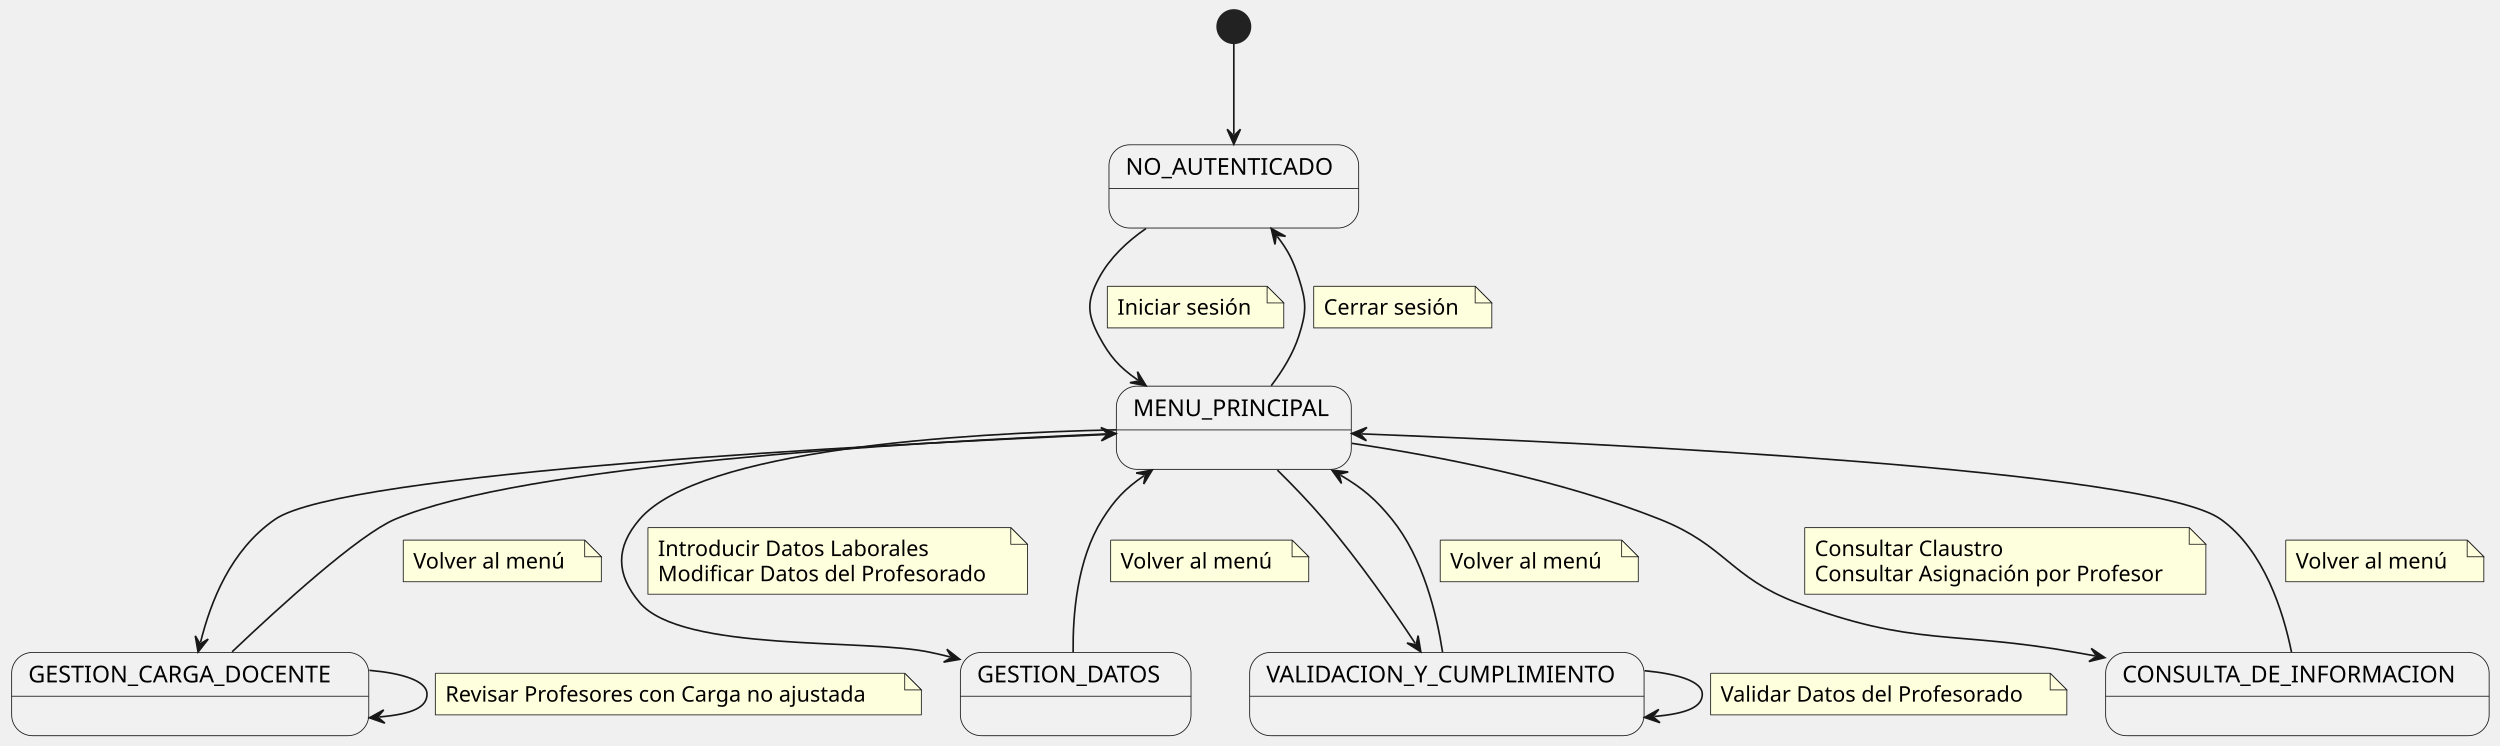
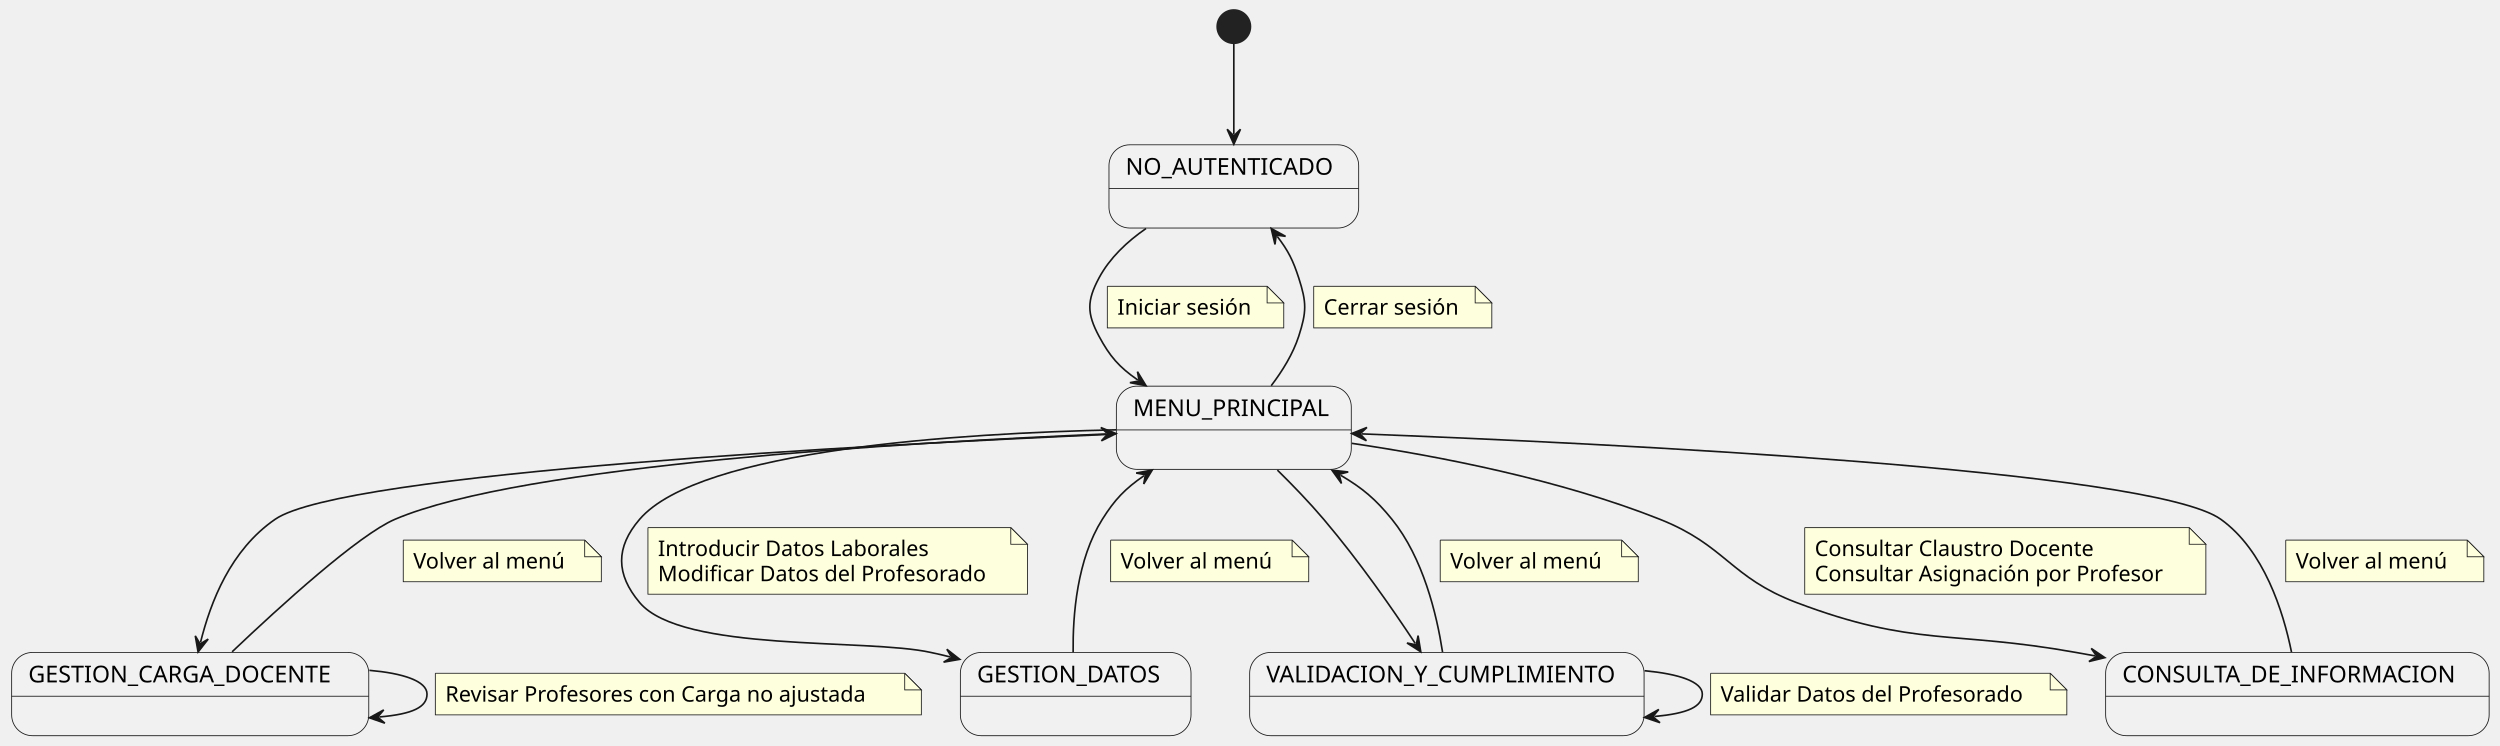
<svg xmlns="http://www.w3.org/2000/svg" contentStyleType="text/css" data-diagram-type="STATE" height="448px" preserveAspectRatio="none" style="width:1502px;height:448px;background:#FFFFFF;" version="1.1" viewBox="0 0 1502 448" width="1502px" zoomAndPan="magnify">
  <defs />
  <g>
    <g id="NoAuth">
      <rect fill="#F1F1F1" height="50" rx="12.5" ry="12.5" style="stroke:#181818;stroke-width:0.5;" width="150.019" x="666.27" y="87" />
      <line style="stroke:#181818;stroke-width:0.5;" x1="666.27" x2="816.289" y1="113.297" y2="113.297" />
      <text fill="#000000" font-family="sans-serif" font-size="14" lengthAdjust="spacing" textLength="130.019" x="676.27" y="104.995">NO_AUTENTICADO</text>
    </g>
    <g id="Menu">
      <rect fill="#F1F1F1" height="50" rx="12.5" ry="12.5" style="stroke:#181818;stroke-width:0.5;" width="141.14" x="670.71" y="232" />
      <line style="stroke:#181818;stroke-width:0.5;" x1="670.71" x2="811.85" y1="258.297" y2="258.297" />
      <text fill="#000000" font-family="sans-serif" font-size="14" lengthAdjust="spacing" textLength="121.14" x="680.71" y="249.995">MENU_PRINCIPAL</text>
    </g>
    <g id="Car">
      <rect fill="#F1F1F1" height="50" rx="12.5" ry="12.5" style="stroke:#181818;stroke-width:0.5;" width="214.551" x="7" y="392" />
      <line style="stroke:#181818;stroke-width:0.5;" x1="7" x2="221.551" y1="418.297" y2="418.297" />
      <text fill="#000000" font-family="sans-serif" font-size="14" lengthAdjust="spacing" textLength="194.551" x="17" y="409.995">GESTION_CARGA_DOCENTE</text>
    </g>
    <g id="Dat">
      <rect fill="#F1F1F1" height="50" rx="12.5" ry="12.5" style="stroke:#181818;stroke-width:0.5;" width="138.569" x="576.99" y="392" />
      <line style="stroke:#181818;stroke-width:0.5;" x1="576.99" x2="715.559" y1="418.297" y2="418.297" />
      <text fill="#000000" font-family="sans-serif" font-size="14" lengthAdjust="spacing" textLength="118.569" x="586.99" y="409.995">GESTION_DATOS</text>
    </g>
    <g id="Val">
      <rect fill="#F1F1F1" height="50" rx="12.5" ry="12.5" style="stroke:#181818;stroke-width:0.5;" width="236.959" x="750.8" y="392" />
      <line style="stroke:#181818;stroke-width:0.5;" x1="750.8" x2="987.759" y1="418.297" y2="418.297" />
      <text fill="#000000" font-family="sans-serif" font-size="14" lengthAdjust="spacing" textLength="216.959" x="760.8" y="409.995">VALIDACION_Y_CUMPLIMIENTO</text>
    </g>
    <g id="Inf">
      <rect fill="#F1F1F1" height="50" rx="12.5" ry="12.5" style="stroke:#181818;stroke-width:0.5;" width="230.41" x="1265.07" y="392" />
      <line style="stroke:#181818;stroke-width:0.5;" x1="1265.07" x2="1495.48" y1="418.297" y2="418.297" />
      <text fill="#000000" font-family="sans-serif" font-size="14" lengthAdjust="spacing" textLength="210.41" x="1275.07" y="409.995">CONSULTA_DE_INFORMACION</text>
    </g>
    <ellipse cx="741.28" cy="16" fill="#222222" rx="10" ry="10" style="stroke:#222222;stroke-width:1;" />
    <g id="link_*start*_NoAuth">
      <path d="M741.28,26.36 C741.28,40.29 741.28,60.95 741.28,80.65 " fill="#FFFFFF" fill-opacity="0" id="*start*-to-NoAuth" style="stroke:#181818;stroke-width:1;" />
      <polygon fill="#181818" points="741.28,86.65,745.28,77.65,741.28,81.65,737.28,77.65,741.28,86.65" style="stroke:#181818;stroke-width:1;" />
    </g>
    <g id="link_NoAuth_Menu">
      <path d="M688.53,137.28 C677.22,145.09 666.74,154.93 660.28,167 C652.94,180.72 652.94,188.29 660.28,202 C666.74,214.07 672.283,220.501 683.593,228.311 " fill="#FFFFFF" fill-opacity="0" id="NoAuth-to-Menu" style="stroke:#181818;stroke-width:1;" />
      <polygon fill="#181818" points="688.53,231.72,683.397,223.315,684.416,228.879,678.851,229.898,688.53,231.72" style="stroke:#181818;stroke-width:1;" />
      <path d="M665.28,172 L665.28,197 L771.28,197 L771.28,182 L761.28,172 L665.28,172 " fill="#FEFFDD" style="stroke:#181818;stroke-width:0.5;" />
      <path d="M761.28,172 L761.28,182 L771.28,182 L761.28,172 " fill="#FEFFDD" style="stroke:#181818;stroke-width:0.5;" />
      <text fill="#000000" font-family="sans-serif" font-size="13" lengthAdjust="spacing" textLength="85.236" x="671.28" y="189.067">Iniciar sesión</text>
    </g>
    <g id="link_Menu_NoAuth">
      <path d="M763.73,231.74 C770.39,223.01 776.82,212.67 780.28,202 C785.06,187.2 785.06,181.8 780.28,167 C776.82,156.33 774.029,150.76 767.369,142.03 " fill="#FFFFFF" fill-opacity="0" id="Menu-to-NoAuth" style="stroke:#181818;stroke-width:1;" />
      <polygon fill="#181818" points="763.73,137.26,766.009,146.842,766.763,141.235,772.369,141.989,763.73,137.26" style="stroke:#181818;stroke-width:1;" />
      <path d="M789.28,172 L789.28,197 L896.28,197 L896.28,182 L886.28,172 L789.28,172 " fill="#FEFFDD" style="stroke:#181818;stroke-width:0.5;" />
      <path d="M886.28,172 L886.28,182 L896.28,182 L886.28,172 " fill="#FEFFDD" style="stroke:#181818;stroke-width:0.5;" />
      <text fill="#000000" font-family="sans-serif" font-size="13" lengthAdjust="spacing" textLength="86.557" x="795.28" y="189.067">Cerrar sesión</text>
    </g>
    <g id="link_Menu_Car">
      <path d="M670.36,260.79 C525.54,267.05 206.01,283.88 165.28,312 C138.46,330.51 126.622,361.421 120.472,385.901 " fill="#FFFFFF" fill-opacity="0" id="Menu-to-Car" style="stroke:#181818;stroke-width:1;" />
      <polygon fill="#181818" points="119.01,391.72,125.082,383.966,120.228,386.871,117.323,382.017,119.01,391.72" style="stroke:#181818;stroke-width:1;" />
    </g>
    <g id="link_Car_Menu">
      <path d="M139.45,391.6 C168.63,363.89 215.49,321.32 237.28,312 C313.53,279.37 544.755,265.772 664.545,260.732 " fill="#FFFFFF" fill-opacity="0" id="Car-to-Menu" style="stroke:#181818;stroke-width:1;" />
      <polygon fill="#181818" points="670.54,260.48,661.38,256.862,665.544,260.69,661.716,264.855,670.54,260.48" style="stroke:#181818;stroke-width:1;" />
      <path d="M242.28,324.5 L242.28,349.5 L361.28,349.5 L361.28,334.5 L351.28,324.5 L242.28,324.5 " fill="#FEFFDD" style="stroke:#181818;stroke-width:0.5;" />
      <path d="M351.28,324.5 L351.28,334.5 L361.28,334.5 L351.28,324.5 " fill="#FEFFDD" style="stroke:#181818;stroke-width:0.5;" />
      <text fill="#000000" font-family="sans-serif" font-size="13" lengthAdjust="spacing" textLength="98.478" x="248.28" y="341.567">Volver al menú</text>
    </g>
    <g id="link_Menu_Dat">
      <path d="M670.6,258.24 C577.26,260.23 420.45,269.94 384.28,312 C369.78,328.85 369.95,345.01 384.28,362 C409.71,392.16 520.77,383.41 559.28,392 C564.93,393.26 564.951,393.198 570.801,394.668 " fill="#FFFFFF" fill-opacity="0" id="Menu-to-Dat" style="stroke:#181818;stroke-width:1;" />
      <polygon fill="#181818" points="576.62,396.13,568.866,390.057,571.771,394.911,566.917,397.816,576.62,396.13" style="stroke:#181818;stroke-width:1;" />
      <path d="M389.28,317 L389.28,357 L617.28,357 L617.28,327 L607.28,317 L389.28,317 " fill="#FEFFDD" style="stroke:#181818;stroke-width:0.5;" />
      <path d="M607.28,317 L607.28,327 L617.28,327 L607.28,317 " fill="#FEFFDD" style="stroke:#181818;stroke-width:0.5;" />
      <text fill="#000000" font-family="sans-serif" font-size="13" lengthAdjust="spacing" textLength="172.237" x="395.28" y="334.067">Introducir Datos Laborales</text>
      <text fill="#000000" font-family="sans-serif" font-size="13" lengthAdjust="spacing" textLength="207.695" x="395.28" y="349.2">Modificar Datos del Profesorado</text>
    </g>
    <g id="link_Dat_Menu">
      <path d="M644.74,391.83 C644.47,369.46 647.09,336.12 662.28,312 C669.71,300.19 675.831,293.727 687.341,285.787 " fill="#FFFFFF" fill-opacity="0" id="Dat-to-Menu" style="stroke:#181818;stroke-width:1;" />
      <polygon fill="#181818" points="692.28,282.38,682.6,284.198,688.164,285.219,687.143,290.783,692.28,282.38" style="stroke:#181818;stroke-width:1;" />
      <path d="M667.28,324.5 L667.28,349.5 L786.28,349.5 L786.28,334.5 L776.28,324.5 L667.28,324.5 " fill="#FEFFDD" style="stroke:#181818;stroke-width:0.5;" />
      <path d="M776.28,324.5 L776.28,334.5 L786.28,334.5 L776.28,324.5 " fill="#FEFFDD" style="stroke:#181818;stroke-width:0.5;" />
      <text fill="#000000" font-family="sans-serif" font-size="13" lengthAdjust="spacing" textLength="98.478" x="673.28" y="341.567">Volver al menú</text>
    </g>
    <g id="link_Menu_Val">
      <path d="M767.46,282.44 C776.6,291.42 786.71,301.88 795.28,312 C817.17,337.89 836.013,364.974 850.303,386.604 " fill="#FFFFFF" fill-opacity="0" id="Menu-to-Val" style="stroke:#181818;stroke-width:1;" />
      <polygon fill="#181818" points="853.61,391.61,851.986,381.896,850.854,387.438,845.312,386.306,853.61,391.61" style="stroke:#181818;stroke-width:1;" />
    </g>
    <g id="link_Val_Menu">
      <path d="M866.68,391.74 C863.16,368.99 854.99,335.11 836.28,312 C826.61,300.06 818.717,293.303 805.387,285.493 " fill="#FFFFFF" fill-opacity="0" id="Val-to-Menu" style="stroke:#181818;stroke-width:1;" />
      <polygon fill="#181818" points="800.21,282.46,805.953,290.461,804.524,284.988,809.997,283.558,800.21,282.46" style="stroke:#181818;stroke-width:1;" />
      <path d="M865.28,324.5 L865.28,349.5 L984.28,349.5 L984.28,334.5 L974.28,324.5 L865.28,324.5 " fill="#FEFFDD" style="stroke:#181818;stroke-width:0.5;" />
      <path d="M974.28,324.5 L974.28,334.5 L984.28,334.5 L974.28,324.5 " fill="#FEFFDD" style="stroke:#181818;stroke-width:0.5;" />
      <text fill="#000000" font-family="sans-serif" font-size="13" lengthAdjust="spacing" textLength="98.478" x="871.28" y="341.567">Volver al menú</text>
    </g>
    <g id="link_Menu_Inf">
      <path d="M812.14,266.35 C864.61,274.1 937.11,288.13 997.28,312 C1036.95,327.74 1039.36,346.88 1079.28,362 C1150.2,388.87 1172.62,378.6 1247.28,392 C1252.93,393.02 1252.824,393 1258.674,394.05 " fill="#FFFFFF" fill-opacity="0" id="Menu-to-Inf" style="stroke:#181818;stroke-width:1;" />
      <polygon fill="#181818" points="1264.58,395.11,1256.428,389.583,1259.659,394.227,1255.015,397.457,1264.58,395.11" style="stroke:#181818;stroke-width:1;" />
      <path d="M1084.28,317 L1084.28,357 L1325.28,357 L1325.28,327 L1315.28,317 L1084.28,317 " fill="#FEFFDD" style="stroke:#181818;stroke-width:0.5;" />
      <path d="M1315.28,317 L1315.28,327 L1325.28,327 L1315.28,317 " fill="#FEFFDD" style="stroke:#181818;stroke-width:0.5;" />
-       <text fill="#000000" font-family="sans-serif" font-size="13" lengthAdjust="spacing" textLength="120.498" x="1090.28" y="334.067">Consultar Claustro</text>
+       <text fill="#000000" font-family="sans-serif" font-size="13" lengthAdjust="spacing" textLength="179.074" x="1090.28" y="334.067">Consultar Claustro Docente</text>
      <text fill="#000000" font-family="sans-serif" font-size="13" lengthAdjust="spacing" textLength="220.721" x="1090.28" y="349.2">Consultar Asignación por Profesor</text>
    </g>
    <g id="link_Inf_Menu">
      <path d="M1376.73,391.78 C1371.78,367.34 1360.26,330.65 1334.28,312 C1292.68,282.14 966.275,266.391 818.115,260.681 " fill="#FFFFFF" fill-opacity="0" id="Inf-to-Menu" style="stroke:#181818;stroke-width:1;" />
      <polygon fill="#181818" points="812.12,260.45,820.959,264.794,817.116,260.643,821.267,256.8,812.12,260.45" style="stroke:#181818;stroke-width:1;" />
      <path d="M1373.28,324.5 L1373.28,349.5 L1492.28,349.5 L1492.28,334.5 L1482.28,324.5 L1373.28,324.5 " fill="#FEFFDD" style="stroke:#181818;stroke-width:0.5;" />
      <path d="M1482.28,324.5 L1482.28,334.5 L1492.28,334.5 L1482.28,324.5 " fill="#FEFFDD" style="stroke:#181818;stroke-width:0.5;" />
      <text fill="#000000" font-family="sans-serif" font-size="13" lengthAdjust="spacing" textLength="98.478" x="1379.28" y="341.567">Volver al menú</text>
    </g>
    <g id="link_Car_Car">
      <path d="M221.92,402.74 C242.22,404.47 256.55,409.23 256.55,417 C256.55,424.77 248.198,429.021 227.898,430.75 " fill="#FFFFFF" fill-opacity="0" id="Car-to-Car" style="stroke:#181818;stroke-width:1;" />
      <polygon fill="#181818" points="221.92,431.26,231.227,434.481,226.902,430.835,230.548,426.51,221.92,431.26" style="stroke:#181818;stroke-width:1;" />
      <path d="M261.55,404.5 L261.55,429.5 L553.55,429.5 L553.55,414.5 L543.55,404.5 L261.55,404.5 " fill="#FEFFDD" style="stroke:#181818;stroke-width:0.5;" />
      <path d="M543.55,404.5 L543.55,414.5 L553.55,414.5 L543.55,404.5 " fill="#FEFFDD" style="stroke:#181818;stroke-width:0.5;" />
      <text fill="#000000" font-family="sans-serif" font-size="13" lengthAdjust="spacing" textLength="271.648" x="267.55" y="421.567">Revisar Profesores con Carga no ajustada</text>
    </g>
    <g id="link_Val_Val">
      <path d="M988.01,402.97 C1008.52,404.86 1022.75,409.54 1022.75,417 C1022.75,424.46 1014.495,428.589 993.985,430.479 " fill="#FFFFFF" fill-opacity="0" id="Val-to-Val" style="stroke:#181818;stroke-width:1;" />
      <polygon fill="#181818" points="988.01,431.03,997.339,434.187,992.989,430.571,996.605,426.221,988.01,431.03" style="stroke:#181818;stroke-width:1;" />
      <path d="M1027.75,404.5 L1027.75,429.5 L1241.75,429.5 L1241.75,414.5 L1231.75,404.5 L1027.75,404.5 " fill="#FEFFDD" style="stroke:#181818;stroke-width:0.5;" />
      <path d="M1231.75,404.5 L1231.75,414.5 L1241.75,414.5 L1231.75,404.5 " fill="#FEFFDD" style="stroke:#181818;stroke-width:0.5;" />
      <text fill="#000000" font-family="sans-serif" font-size="13" lengthAdjust="spacing" textLength="193.661" x="1033.75" y="421.567">Validar Datos del Profesorado</text>
    </g>
  </g>
</svg>
